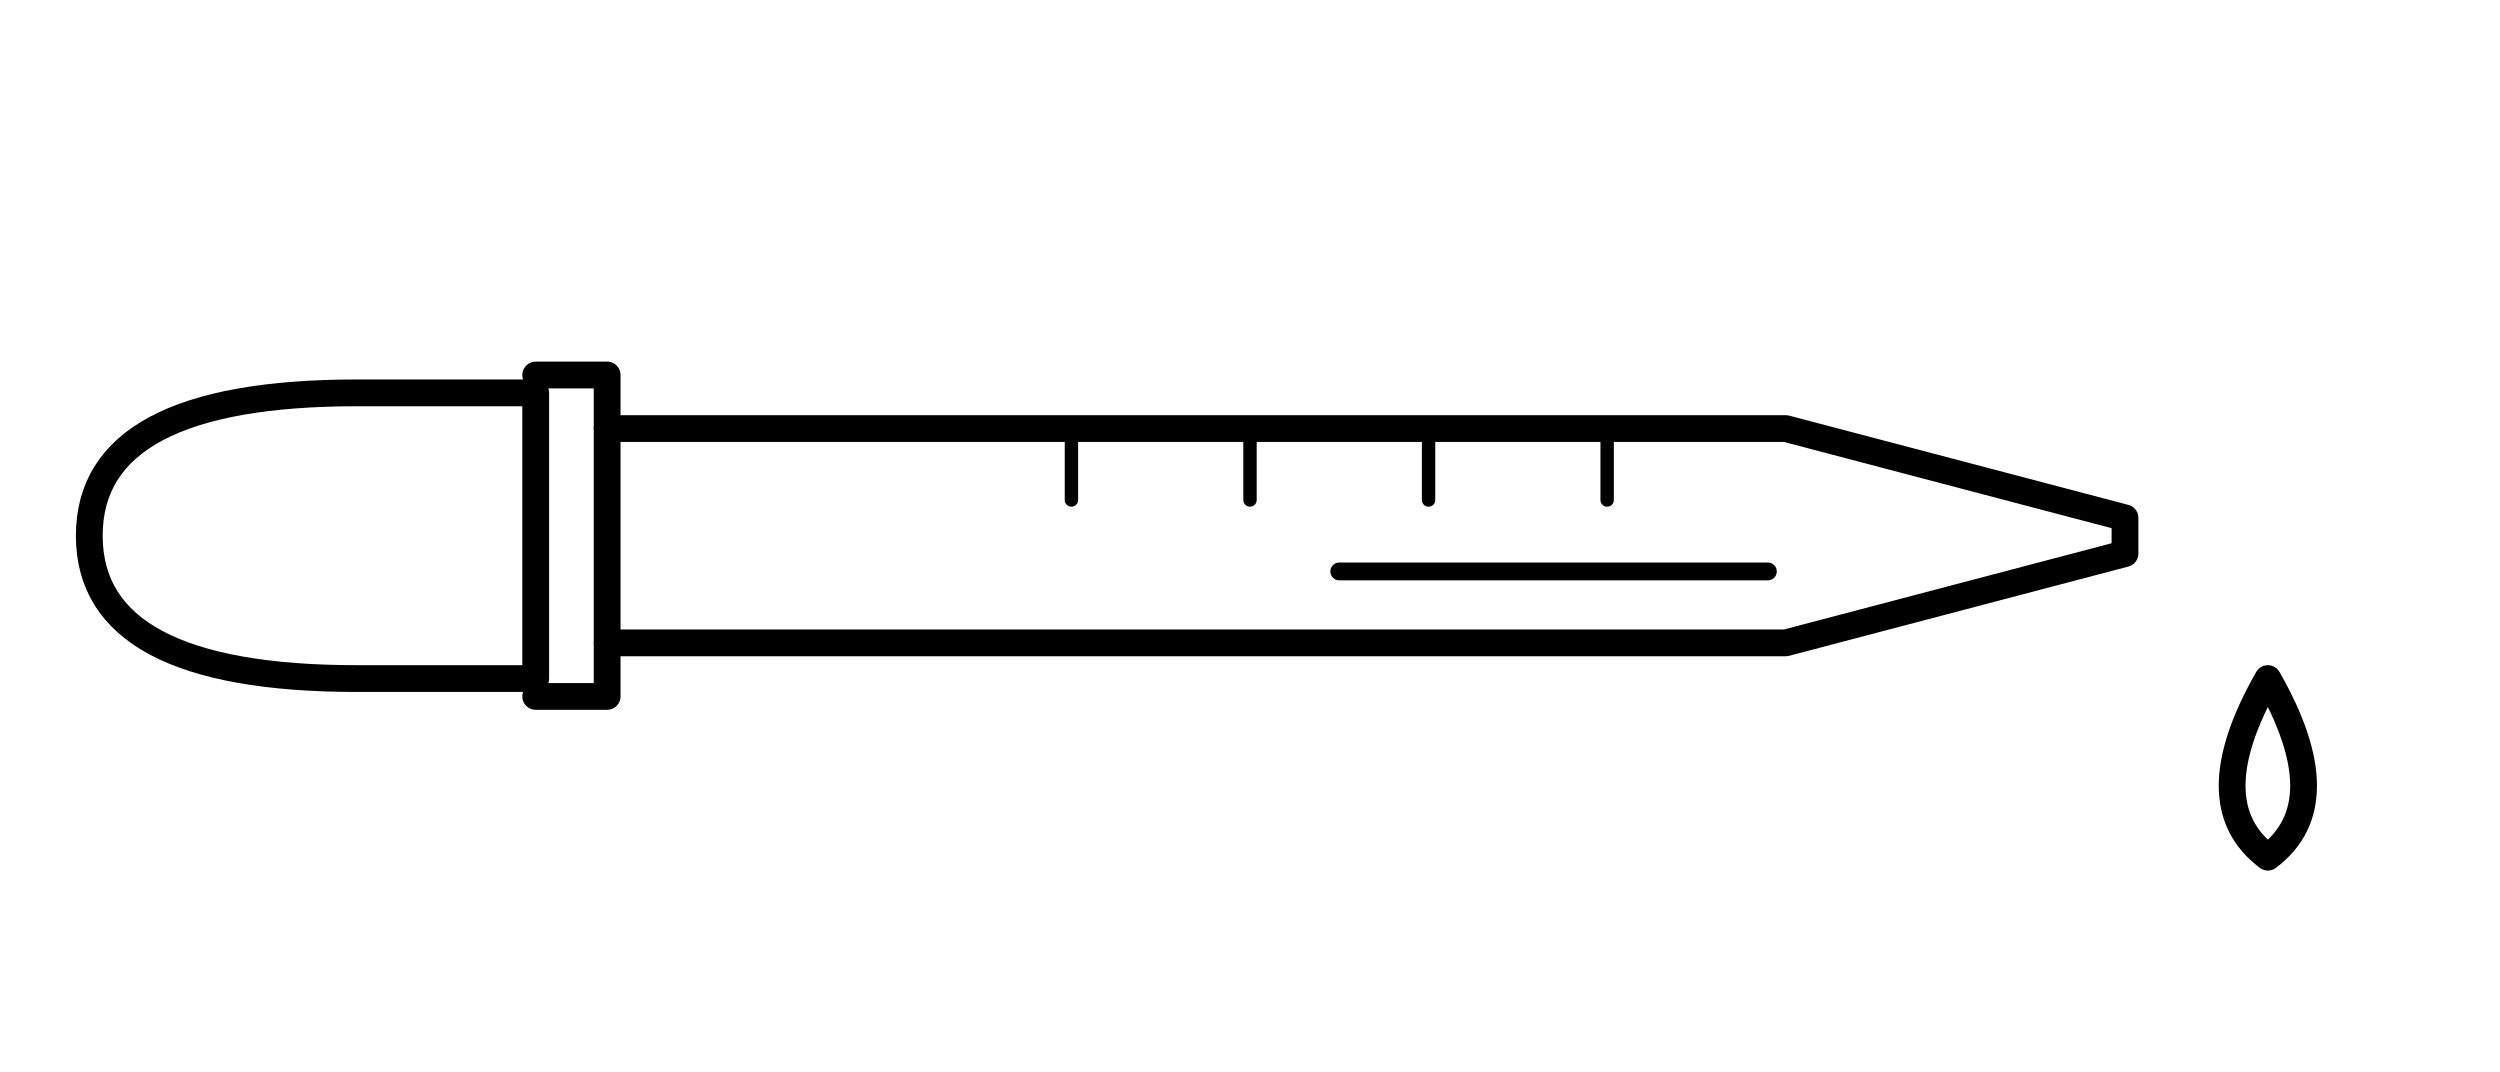
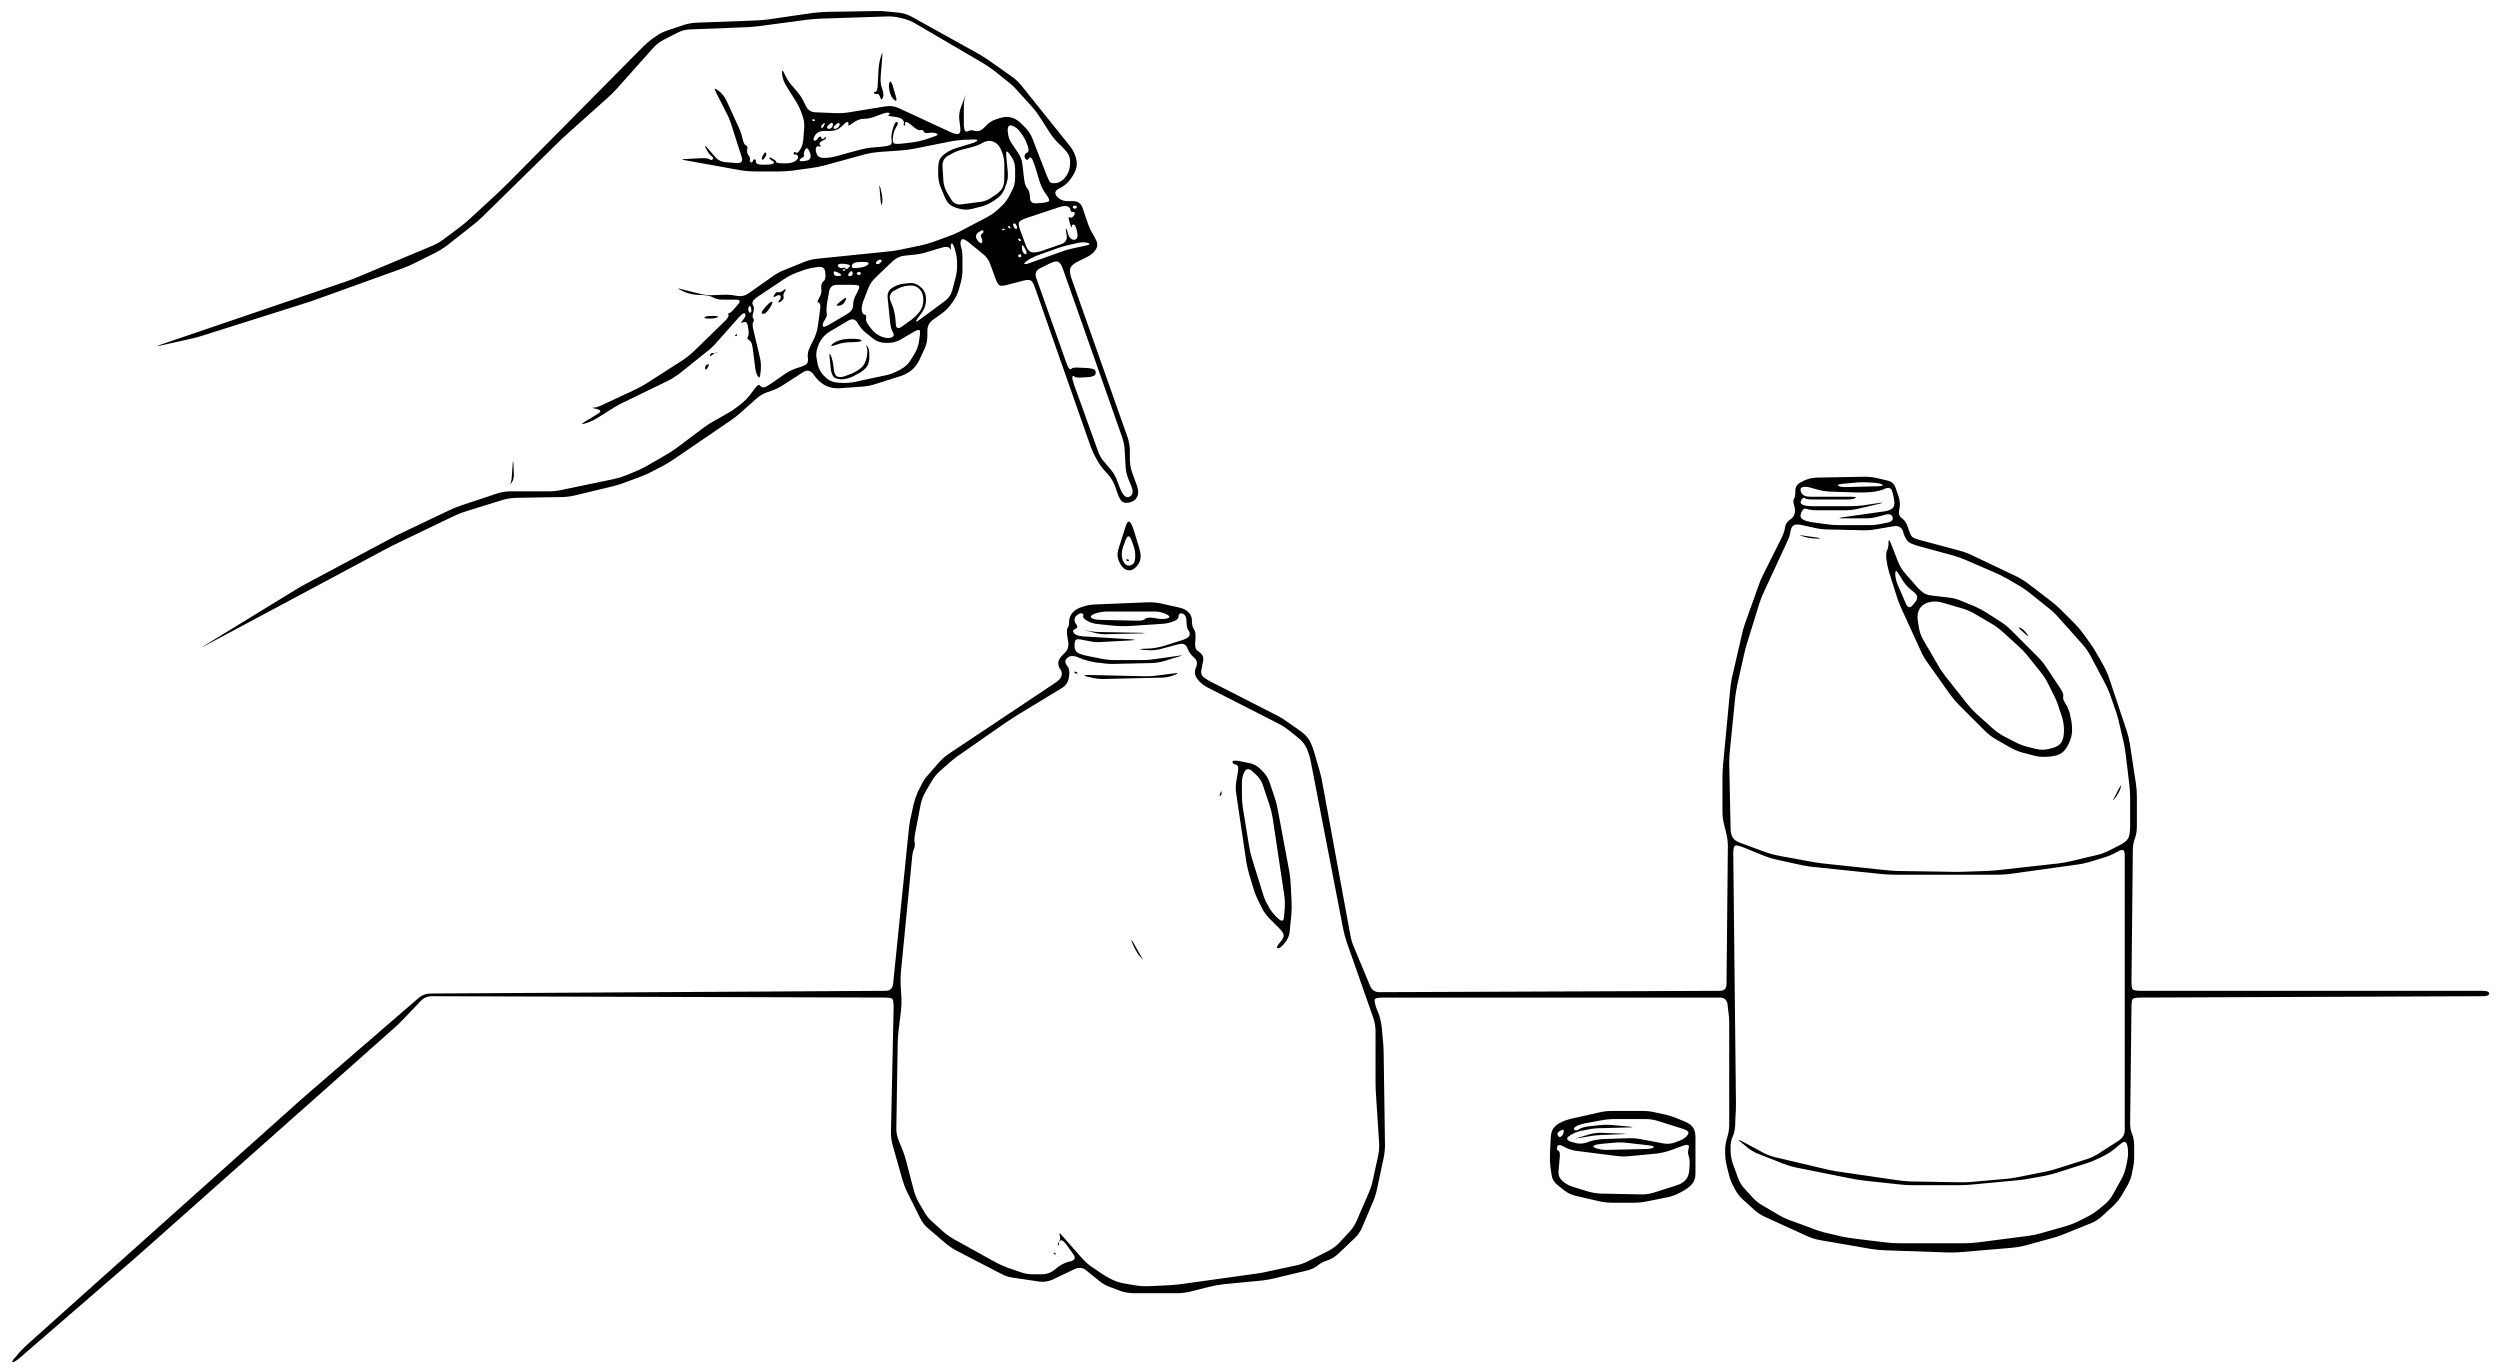
- <svg xmlns="http://www.w3.org/2000/svg" fill="none" stroke="currentColor" stroke-width="3" stroke-linecap="round" stroke-linejoin="round" viewBox="0 0 280 120">
-   <path d="M60 44 H40 Q10 44 10 60 Q10 76 40 76 H60 Z" />
-   <path d="M60 42 H68 V78 H60" />
-   <path d="M68 48 H200 L238 58 V62 L200 72 H68" />
-   <path d="M120 48 V56 M140 48 V56 M160 48 V56 M180 48 V56" stroke-width="1.5" />
-   <path d="M150 64 H198" stroke-width="2" />
-   <path d="M254 76 Q246 90 254 96 Q262 90 254 76 Z" />
+ <svg xmlns="http://www.w3.org/2000/svg" viewBox="0 0 926 508" stroke="currentColor" fill="none">
+   <path stroke="none" fill="currentColor" fill-rule="evenodd" d="M390.5 464Q390 464 390.5 464.5Q391 465 391 464.5Q391 464 390.5 464ZM588.6 420.2L584.9 421.3Q582.5 422 585 421.5L588 421Q590.5 420.5 593 420.4L601 420.1Q603.5 420 601 419.9L593.5 419.6Q591 419.5 588.6 420.2ZM575.5 417.8Q574.5 419 574.4 421.5L574.1 427.5Q574 430 574.3 432.5L574.7 435Q575 437.5 577 439L579.5 441Q581.5 442.5 583.9 443L592.6 445Q595 445.5 597.5 445.5L605 445.5Q607.5 445.5 610 445L617.5 443.5Q620 443 622.2 441.8L623.3 441.2Q625.5 440 626.8 438.5Q628 437 628 434.5L628 421.5Q628 419 627.2 417.8Q626.5 416.5 624.2 415.5L621.8 414.5Q619.5 413.5 617.1 412.9L613.4 412.1Q611 411.5 608.5 411.5L597 411.5Q594.5 411.5 592.1 412.1L581.9 414.4Q579.5 415 578 415.8Q576.5 416.5 575.5 417.8ZM618.4 426.2L623.6 424.3Q626 423.5 625.5 425.2Q625 427 625.5 428.2Q626 429.5 625.8 432L625.7 433.5Q625.5 436 624.2 437.2Q623 438.5 620.6 439.2L612.4 441.8Q610 442.5 607.5 442.4L593 442.1Q590.5 442 588.1 441.3L582.9 439.7Q580.5 439 578.8 437.5Q577 436 577.3 433.5L577.7 429Q578 426.5 577.2 426.2Q576.5 426 576.8 424.8Q577 423.5 579.2 424.7Q581.5 426 584 426.3L599 428.2Q601.5 428.5 604 428.2L613.5 427.3Q616 427 618.4 426.2ZM591.8 425.5Q590 425 590.2 424.5Q590.5 424 593 423.7L597.5 423.3Q600 423 602.5 423.3L610.5 424.2Q613 424.5 612.5 425Q612 425.5 609.5 425.6L596 425.9Q593.5 426 591.8 425.5ZM578 418.8Q579.5 418 579.2 419.2Q579 420.5 578.2 421Q577.5 421.5 577 420.5Q576.5 419.5 578 418.8ZM582.7 423.1L581.8 422.9Q579.5 422 581.2 420.8Q583 419.5 585.4 418.9L587.1 418.6Q589.5 418 592 417.9L603.5 417.6Q606 417.5 603.5 417.3L597 416.7Q594.5 416.5 592 416.8L588.5 417.2Q586 417.5 585 418.2Q584 419 583.2 418.5Q582.5 418 583.8 417.2Q585 416.5 587.5 416L593 415Q595.5 414.5 598 414.5L609.5 414.5Q612 414.5 614.4 415.3L623.6 418.2Q626 419 625.2 420.2Q624.5 421.5 622.2 422.5L620.8 423Q618.5 424 616 423.5L608 422Q605.5 421.5 603 421.6L594 421.9Q591.5 422 589.1 422.7L587.4 423.3Q585 424 582.7 423.1ZM422.7 354.3L419.8 349.2Q418.5 347 419.4 349.3Q420.5 352 422 354L422.5 354.5Q424 356.5 422.7 354.3ZM452.5 293.5Q452.5 292.5 452 293.8Q451.5 295 452 294.8Q452.5 294.5 452.5 293.5ZM785.5 291.8Q786 290 784.8 292.2L783.2 295.3Q782 297.5 783.5 295.5Q785 293.5 785.5 291.8ZM462.5 282.6L459 281.9Q456.5 281.5 456.5 282.2Q456.5 283 457.8 283.2Q459 283.5 458.5 286L458 289Q457.5 291.5 457.9 294L461.6 319Q462 321.5 462.7 323.9L464.3 329.1Q465 331.5 466.1 333.7L467.4 336.3Q468.5 338.5 470.3 340.3L473.7 343.7Q475.5 345.5 475.5 346.5Q475.5 347.5 474 349.2Q472.5 351 473.2 351.2Q474 351.5 475.6 349.6Q477.5 347.5 477.7 345L478.3 339Q478.5 336.5 478.4 334L478.1 328Q478 325.5 477.6 323L473.4 300.5Q473 298 472.2 295.6L470.3 289.9Q469.5 287.5 467.7 285.7L466.8 284.8Q465 283 462.5 282.6ZM461 285.8Q462 284 463.9 285.7L465.1 286.8Q467 288.5 467.8 290.9L470.2 298.1Q471 300.5 471.4 303L475.6 331Q476 333.5 475.9 336L475.6 339.5Q475.5 342 473.6 340.4Q471.5 338.5 470.2 336.4L469.8 335.6Q468.5 333.5 467.8 331.1L463.7 317.9Q463 315.5 462.6 313L460.4 299.5Q460 297 460 294.5L460 290Q460 287.5 461 285.8ZM434.8 250.1Q437.5 249 435 249.4L429.5 250.1Q427 250.5 424.5 250.5L403 250Q400.5 250 402.9 250.7L403.6 250.8Q406 251.5 408.5 251.5L430 251Q432.5 251 434.8 250.1ZM398.8 249Q398 248.5 398 249Q398 249.5 398.8 249.5Q399.5 249.5 398.8 249ZM402.5 233.5Q400.5 233 402.9 233.7L405.1 234.3Q407.5 235 410 234.9L423 234.6Q425.5 234.5 423 234.4L407 234.1Q404.5 234 402.5 233.5ZM748.2 232.5Q747 232 748.9 233.7L750.1 234.8Q752 236.5 750.8 234.8Q749.5 233 748.2 232.5ZM417.8 207.2Q417 207 417.2 207.5Q417.5 208 418 207.8Q418.5 207.5 417.8 207.2ZM703.1 208.2L700.4 201.3Q699.5 199 699.5 201Q699.5 203 699 203.8Q698.5 204.5 698.7 207Q699 209.5 699.7 211.9L702.3 220.1Q703 222.5 704 224.8L711.5 241.2Q712.5 243.5 714 245.5L722.5 257.5Q724 259.5 725.8 261.3L735.2 270.7Q737 272.5 739.2 273.8L744.3 276.7Q746.5 278 748.9 278.7L753.1 279.8Q755.5 280.5 758 280.3L759.5 280.2Q762 280 763.5 279Q765 278 766.1 275.8Q767.5 273 767.5 270.5Q767.5 267.5 766.8 265.1L766.7 264.4Q766 262 765 260.5Q764 259 764.2 258Q764.5 257 763.1 254.9L757.9 247.1Q756.5 245 754.7 243.2L744.8 233.3Q743 231.5 740.9 230.2L735.6 226.8Q733.5 225.5 731.2 224.5L726.3 222.5Q724 221.5 721.5 221.3L716.5 220.7Q714 220.5 712.8 219.8Q711.5 219 709.8 217.1L705.7 212.4Q704 210.5 703.1 208.2ZM711.2 225.2Q712.5 223.5 714.8 223Q717 222.5 719.4 223.2L726.6 225.3Q729 226 731.2 227.2L737.3 230.8Q739.5 232 741.4 233.7L747.6 239.3Q749.5 241 751.1 243L755.9 249Q757.5 251 758.6 253.2L760.9 257.8Q762 260 762.7 262.4L763.8 265.6Q764.5 268 764.5 270.5Q764.5 273.5 763.5 275Q762.5 276.5 760.1 277.1L758.9 277.4Q756.5 278 754.1 277.4L750.9 276.6Q748.5 276 746.3 274.8L742.2 272.7Q740 271.5 738.1 269.8L732.4 264.7Q730.5 263 728.9 261L720.6 250.5Q719 248.5 717.8 246.3L712.2 236.7Q711 234.5 710.7 232L710.3 229.5Q710 227 711.2 225.2ZM702 212.5Q702 210.5 703.3 212.6L704.7 214.9Q706 217 708 218.6L709 219.4Q711 221 709.4 223L708.6 224Q707 226 706 223.7L703 216.8Q702 214.5 702 212.5ZM673 199.1L668 198.4Q665.5 198 667.9 198.7Q670.5 199.5 673 199.5Q675.5 199.5 673 199.1ZM418.2 193.2Q417.5 193 416.8 195.4L414.2 203.6Q413.5 206 414.6 208.2Q416 211 417.8 211.2Q419.5 211.5 421 209.8Q422.5 208 422.5 206.2Q422.5 204.5 421.7 202.1L419.8 195.9Q419 193.5 418.2 193.2ZM416.5 201.2L417 199.8Q418 197.5 419 199.8L419.5 201.2Q420.5 203.5 420.5 205.8Q420.5 208 419.8 208.8Q419 209.5 418 209.5Q417 209.5 416.2 208.2Q415.5 207 415.5 205.2Q415.5 203.5 416.5 201.2ZM922 368Q922 367 919.5 367L793 367Q790.5 367 790 366.5Q789.5 366 789.5 363.5L790 315Q790 312.5 790.8 310.5Q791.5 308.5 791.5 306L791.5 295Q791.5 292.5 791.1 290L788.9 275.5Q788.5 273 787.7 270.6L781.3 251.4Q780.5 249 779.3 246.8L776.7 242.2Q775.5 240 774 238L771.5 234.5Q770 232.5 768.2 230.7L763.3 225.8Q761.5 224 759.5 222.5L751 216Q749 214.5 746.7 213.4L730.3 205.6Q728 204.5 725.6 203.9L711.4 200.1Q709 199.5 708.2 198.8Q707.5 198 706.8 195.6Q706 193 704.5 192Q703 191 703.5 188.8Q704 186.5 703.3 184.1L702.2 180.9Q701.5 178.5 699.1 178L694.9 177Q692.5 176.5 690 176.6L673 176.9Q670.5 177 668.2 178L667.3 178.5Q665 179.5 665 181.8Q665 184 664.5 184.8Q664 185.5 664.5 187Q665 188.5 664.8 190Q664.5 191.5 663 192.5Q661.5 193.5 661.2 195.2Q661 197 659.9 199.2L653.1 212.8Q652 215 651.2 217.4L646.3 231.1Q645.5 233.5 645 235.9L641.5 251.1Q641 253.5 640.8 256L638.2 283.5Q638 286 638 288.5L638 300.5Q638 303 638.6 305.4L639.4 308.6Q640 311 640 313.5L639.5 364.5Q639.5 367 637 367L511 367.5Q508.5 367.5 507.5 365.2L501.5 350.8Q500.5 348.5 500.1 346L489.9 290.5Q489.5 288 488.8 285.6L486.7 278.4Q486 276 485 274.2Q484 272.5 482 271L477 267.5Q475 266 472.8 264.9L448.7 252.6Q446.5 251.5 445.5 250.5Q444.5 249.5 445.2 247.1L445.3 246.4Q446 244 445.5 243Q445 242 443.8 241.2Q442.5 240.5 442.7 238L442.8 236.5Q443 234 442.2 233Q441.5 232 441.5 230Q441.5 228 440.2 226.8Q439 225.5 436.6 225L429.9 223.5Q427.5 223 425 223.1L405.5 223.9Q403 224 400.8 224.8Q398.5 225.5 397.2 227Q396 228.5 396 230.2Q396 232 395.5 232.5Q395 233 395.3 235.5L395.7 238Q396 240.5 394.1 242.1Q392 244 392 245.5Q392 247 392.8 248Q393.5 249 393.2 250.2Q393 251.5 390.9 252.9L351.6 279.1Q349.5 280.5 347.8 282.4L343.7 287.1Q342 289 341 291.3L340 293.2Q339 295.5 338.4 297.9L337.6 301.6Q337 304 336.7 306.5L330.8 364.5Q330.5 367 328 367L159.5 368Q157 368 155.1 369.6L115.4 403.9Q113.5 405.5 111.6 407.2L10.9 497.3Q9 499 7.3 500.8L5.7 502.7Q4 504.5 4.8 504.5Q5.5 504.5 7.4 502.9L47.6 468.1Q49.5 466.5 51.4 464.8L146.1 380.7Q148 379 149.7 377.2L155.8 370.8Q157.5 369 160 369L327.5 369.5Q330 369.5 330.5 370Q331 370.5 331 373L330 419.5Q330 422 330.7 424.4L334.3 437.1Q335 439.5 336.1 441.7L340.9 451.3Q342 453.5 343.9 455.1L350.1 460.4Q352 462 354.2 463.2L370.8 471.8Q373 473 375.5 473.3L385 474.7Q387.5 475 389.8 474L398.2 470Q400.5 469 402.4 470.6L407.1 474.4Q409 476 411.4 476.8L415.1 478.2Q417.5 479 420 479L436 479Q438.5 479 440.9 478.4L448.1 476.6Q450.5 476 453 475.7L467.5 474.3Q470 474 472.4 473.4L484.1 470.6Q486.5 470 488 468.8Q489.5 467.5 491.8 466.8Q494 466 495.8 464.3L501.7 458.7Q503.5 457 504.5 454.7L508.5 445.3Q509.5 443 510 440.6L512.5 428.9Q513 426.5 513 424L512.5 390Q512.5 387.5 512.2 385L511.8 380.5Q511.5 378 510.7 375.6L509.8 373.4Q509 371 509.2 370.2Q509.5 369.5 512 369.5L637 369.5Q639.5 369.5 639.9 372L640.1 374Q640.5 376.5 640.5 379L640.5 416.5Q640.5 419 639.8 421.2Q639 423.5 639 426L639 427Q639 429.5 639.6 431.9L640.4 435.1Q641 437.5 642.2 439.7L642.8 440.8Q644 443 645.9 444.6L650.1 448.4Q652 450 654.3 451L669.7 458Q672 459 674.5 459.4L693 462.6Q695.5 463 698 463.1L721 463.9Q723.5 464 726 463.8L745 462.2Q747.5 462 749.9 461.4L760.1 458.6Q762.5 458 764.8 457L774.7 453Q777 452 778.8 450.3L782.7 446.7Q784.5 445 785.8 442.9L787.7 439.6Q789 437.5 789.6 435.1L789.9 433.4Q790.5 431 790.5 428.5L790.5 424.5Q790.5 422 789.8 420.2Q789 418.5 789 416L789.5 373Q789.5 370.5 790 370Q790.5 369.5 793 369.5L919.5 369Q922 369 922 368ZM643 409L642 316Q642 313.5 642.8 313.2Q643.5 313 645.8 313.9L653.7 317.1Q656 318 658.4 318.5L667.6 320.5Q670 321 672.5 321.2L697.5 323.8Q700 324 702.5 324L739.5 324Q742 324 744.5 323.7L769 320.3Q771.5 320 773.9 319.3L779.1 317.7Q781.5 317 783.7 315.8L784.8 315.2Q787 314 787 316.5L787 418.5Q787 421 784.9 422.4L777.6 427.1Q775.5 428.5 773.1 429.3L762.4 432.7Q760 433.5 757.5 434L747.5 436Q745 436.5 742.5 436.7L730 437.8Q727.5 438 725 437.9L707.5 437.6Q705 437.5 702.5 437.1L680.5 433.9Q678 433.5 675.6 432.9L657.4 428.6Q655 428 652.8 426.8L645.2 422.7Q643 421.5 644.9 423.1L647.1 424.9Q649 426.5 651.3 427.4L660.7 431.1Q663 432 665.5 432.5L685.5 436.5Q688 437 690.5 437.3L703.5 438.7Q706 439 708.5 439L725 439Q727.5 439 730 438.8L747 437.2Q749.5 437 752 436.5L757.5 435.5Q760 435 762.4 434.2L773.1 430.8Q775.5 430 777.7 428.9L779.3 428.1Q781.5 427 783.4 425.4L785.6 423.6Q787.5 422 788 424.5Q788.5 427 788 429.5L787.5 432Q787 434.5 785.8 436.7L782.7 442.3Q781.5 444.5 779.6 446.1L777.4 447.9Q775.5 449.5 773.3 450.6L769.7 452.4Q767.5 453.5 765.1 454.2L755.9 456.8Q753.5 457.5 751 457.8L732.5 460.2Q730 460.5 727.5 460.5L703.5 460.5Q701 460.5 698.5 460.2L687 458.8Q684.5 458.5 682.1 458L677.9 457Q675.5 456.5 673.1 455.7L663.9 452.3Q661.5 451.5 659.3 450.3L653.2 446.7Q651 445.5 649.3 443.7L646.2 440.3Q644.5 438.5 643.7 436.1L641.8 430.9Q641 428.5 641 426L641 425Q641 422.5 641.8 421Q642.5 419.5 642.7 417L642.8 414Q643 411.5 643 409ZM399 227.8Q400 227 400.8 227.2Q401.5 227.5 401.2 228.2Q401 229 402.8 230Q404.5 231 407 231.2L413 231.8Q415.5 232 418 231.9L430 231.1Q432.5 231 434.5 230.2Q436.5 229.5 436.5 228.5Q436.5 227.5 437.2 227.2Q438 227 438.8 227.8Q439.5 228.5 439.5 230.5Q439.5 232.5 440.2 233.5Q441 234.5 440.5 235.5Q440 236.5 437.6 237.2L430.9 239.3Q428.5 240 426 240.2L423.5 240.3Q421 240.5 423.5 240.7L425 240.8Q427.5 241 429.9 240.4L436.6 238.6Q439 238 439.8 240Q440.5 242 442.2 243.5Q444 245 443 247.2Q442 249.5 443.5 251.5Q445 253.5 447.2 254.6L473.3 267.9Q475.5 269 477.5 270.6L481 273.4Q483 275 484 277.2Q485 279.5 485.5 282L497.5 344Q498 346.5 498.8 348.9L508.7 377.1Q509.5 379.5 509.5 382L509.5 401Q509.5 403.5 509.7 406L510.8 423Q511 425.5 510.5 427.9L508.5 437.1Q508 439.5 507 441.8L502.5 452.2Q501.5 454.5 499.8 456.3L496.2 460.2Q494.5 462 492.3 463.2L485.2 466.8Q483 468 480.6 468.6L469.9 470.9Q467.5 471.5 465 471.8L437 475.7Q434.5 476 432 476.1L425.5 476.4Q423 476.5 420.5 476.1L416.5 475.4Q414 475 411.8 473.9Q409 472.5 407 471L404 469Q402 467.5 400.4 465.6L393.6 457.9Q392 456 392.5 457.5Q393 459 392.2 460Q391.5 461 392 461.2Q392.5 461.5 392.2 460.8Q392 460 392.8 459.5Q393.5 459 395 461L397.5 464.5Q399 466.5 396.6 467.2L395.9 467.3Q393.5 468 391.5 469.6L390.5 470.4Q388.5 472 386 472L382.5 472Q380 472 377.7 471.1L372.8 469.4Q370.5 468.5 368.3 467.3L353.7 459.2Q351.5 458 349.6 456.4L345.4 452.6Q343.5 451 342.3 448.8L340.2 445.2Q339 443 338.4 440.6L335.6 429.9Q335 427.5 334 425.2L333 422.8Q332 420.5 332 418L332.5 387Q332.5 384.5 332.8 382L333.7 374.5Q334 372 333.9 369.5L333.6 365Q333.5 362.5 333.7 360L337.8 318Q338 315.5 338.5 314.5Q339 313.5 338.8 312.2Q338.5 311 339 308.5L341 298Q341.5 295.5 342.8 293.3L345.2 289.2Q346.5 287 348.4 285.4L352.1 282.1Q354 280.5 356.1 279.1L372.9 267.4Q375 266 377.1 264.7L393.4 254.8Q395.5 253.5 395.9 251Q396.5 248 395.2 246.5Q394 245 395.2 243.8Q396.5 242.5 398.9 243.3L401.1 244.2Q403.5 245 406 245.4L408 245.6Q410.5 246 413 245.9L426.5 245.6Q429 245.5 431.4 244.8L436.6 243.2Q439 242.5 436.5 242.9L428 244.1Q425.5 244.5 423 244.5L413 244.5Q410.5 244.5 408 244L403 243Q400.5 242.5 399.2 241.8Q398 241 398 239.2Q398 237.5 398.5 237Q399 236.5 401.4 237.1L403.1 237.4Q405.5 238 408 237.8L419 237.2Q421.5 237 419 236.8L401 235.7Q398.5 235.5 397.8 234.5Q397 233.5 398.2 233Q399.5 232.5 398.8 231.5Q398 230.5 398 229.5Q398 228.5 399 227.8ZM404.2 228.8Q403.5 228 405.8 227.2Q408 226.5 410.5 226.5L427.5 226.5Q430 226.5 432 227.5Q434 228.5 432.5 229Q431 229.5 428.5 229.1L427.5 228.9Q425 228.5 424.2 229.2Q423.5 230 421 229.9L407.5 229.6Q405 229.5 404.2 228.8ZM663.2 196.8Q663.5 195 664.5 194.5Q665.5 194 667.9 194.6L671.6 195.4Q674 196 676.5 196.1L689.5 196.4Q692 196.5 694.5 196.1L701.5 194.9Q704 194.5 704.9 196.8L705.1 197.7Q706 200 707 200.8Q708 201.5 710.4 202.2L723.6 205.8Q726 206.5 728.3 207.5L738.7 212Q741 213 743.2 214.2L746.8 216.3Q749 217.5 751 219L758.5 225Q760.5 226.5 762.2 228.4L771.3 238.6Q773 240.5 774.2 242.7L779.3 252.3Q780.5 254.5 781.4 256.8L783.1 261.7Q784 264 784.6 266.4L786.4 274.1Q787 276.5 787.3 279L788.7 290.5Q789 293 789 295.5L789 306Q789 308.5 788.5 310Q788 311.5 785.8 312.7L781.7 314.8Q779.5 316 777.1 316.6L767.4 318.9Q765 319.5 762.5 319.8L741 322.2Q738.5 322.5 736 322.6L727 322.9Q724.5 323 722 322.9L702.5 322.6Q700 322.5 697.5 322.2L675 319.8Q672.5 319.5 670 319L659 317Q656.5 316.5 654.1 315.7L644.9 312.3Q642.5 311.5 641.8 310.2Q641 309 641 306.5L640.5 282.5Q640.5 280 640.8 277.5L642.7 258.5Q643 256 643.5 253.6L646 242.4Q646.5 240 647.3 237.6L651.7 223.4Q652.5 221 653.6 218.7L661.9 200.8Q663 198.5 663.2 196.8ZM667.2 182.5Q666.5 181 667.5 180.5Q668.5 180 670.9 180.7L673.1 181.3Q675.5 182 678 182.1L687.5 182.4Q690 182.5 692.5 182.3L693.5 182.2Q696 182 698.2 181Q700.5 180 701 182.4L701.5 184.6Q702 187 701.2 188Q700.5 189 698 189.4L682.5 191.6Q680 192 682.5 192L691 192Q693.5 192 695.9 191.3L698.1 190.7Q700.5 190 701 191.5Q701.5 193 699.1 193.6L697.4 193.9Q695 194.5 692.5 194.5L681 194.5Q678.5 194.5 676 194.1L671 193.4Q668.5 193 667.5 192.2Q666.5 191.5 667.2 189.8Q668 188 669.2 188.5Q670.5 189 673 189L683.5 189Q686 189 688.4 188.4L696.1 186.6Q698.5 186 696 186.3L690 187.2Q687.5 187.5 685 187.5L671.5 187.5Q669 187.5 667.8 187Q666.5 186.5 667.2 185.2Q668 184 668.5 184.5Q669 185 671.5 185L684 185Q686.5 185 687.2 184.5Q688 184 685.5 184L670.5 184Q668 184 667.2 182.5ZM681 180Q680 179.5 682.5 179.2L687 178.8Q689.5 178.5 692 178.7L694 178.8Q696.5 179 697.2 179.5Q698 180 695.5 180.1L684.5 180.4Q682 180.5 681 180ZM190.3 175L190.2 172Q190 169.5 189.9 172L189.6 176Q189.5 178.5 189 179.2Q188.5 180 189.5 178.8Q190.5 177.5 190.3 175ZM262.2 136Q263 134.5 262 135Q261 135.5 261.2 136.5Q261.5 137.5 262.2 136ZM264.2 131.2Q266 130 265.5 130.5Q265 131 264.2 130.8Q263.5 130.5 263 131.5Q262.5 132.5 264.2 131.2ZM322 132.5L322 131.5Q322 129 321.2 128.2Q320.5 127.5 321 128.5Q321.5 129.5 321.1 132Q320.5 135 319 136.2Q317.5 137.5 315.2 138.5L313.8 139Q311.5 140 310.2 139.5Q309 139 308.8 136.5Q308.5 133.5 307.8 131.8Q307 130 307.3 132.5L307.7 136.5Q308 139 309 139.8Q310 140.5 311.8 140.5Q313.5 140.5 315.8 139.5L316.7 139Q319 138 320.5 136.5Q322 135 322 132.5ZM308 127.8Q307.5 128.5 309.5 127.8Q311.5 127 314 126.8L317 126.7Q319.5 126.5 319 126Q318.5 125.5 316 125.5L315 125.5Q312.5 125.5 310.5 126.2Q308.5 127 308 127.8ZM273 124Q273 123.5 272.5 124Q272 124.5 272.5 124.5Q273 124.5 273 124ZM265.8 117.5Q266.5 117 264 117Q261.5 117 261 117.5Q260.5 118 262.8 118Q265 118 265.8 117.5ZM284.9 114.4Q286.5 112 286 111.8Q285.5 111.5 283.8 113.4L283.2 114.1Q281.5 116 282.5 116.2Q283.5 116.5 284.9 114.4ZM313.2 111.2Q314 109.5 312 111.1L311 111.9Q309 113.5 310.8 113.2Q312.5 113 313.2 111.2ZM290.8 107.8Q291.5 106.5 290.2 107.5Q289 108.5 288.2 108.2Q287.5 108 286.8 109.2Q286 110.5 287.2 109.8Q288.5 109 289 109.5Q289.5 110 288.8 111Q288 112 288.5 112Q289 112 289.8 111.2Q290.5 110.5 290.2 109.8Q290 109 290.8 107.8ZM326.3 70.6L326.2 69.9Q325.5 67.5 325.8 70L326.2 74.5Q326.5 77 326.8 75Q327 73 326.3 70.6ZM283.8 56.8Q283.5 56 282.8 57.2Q282 58.5 282.2 59Q282.5 59.5 283.2 58.5Q284 57.5 283.8 56.8ZM331.8 35.6L330.7 31.9Q330 29.5 329.5 30.5Q329 31.5 329.5 33.8Q330 36 331.2 37Q332.5 38 331.8 35.6ZM326.2 28.5L326.8 21Q327 18.5 326.3 20.9Q325.5 23.5 325.4 26L325.1 31.5Q325 34 324.2 34Q323.5 34 323.8 34.5Q324 35 324.8 34.8Q325.5 34.5 326 36Q326.5 37.5 327 36.2Q327.5 35 326.8 33Q326 31 326.2 28.5ZM398.2 57.5Q397.5 55.5 395.9 53.6L378.1 31.4Q376.5 29.5 374.4 28.1L365.6 21.9Q363.5 20.5 361.3 19.3L337.7 6.2Q335.5 5 333 4.7L329 4.3Q326.5 4 324 4.1L306 4.4Q303.5 4.5 301 4.8L284.5 7.2Q282 7.5 279.5 7.6L258 8.4Q255.5 8.5 253.1 9.3L247.4 11.2Q245 12 243 13.4L242 14.1Q240 15.5 238.2 17.3L188.3 67.7Q186.5 69.5 184.7 71.2L174.3 80.8Q172.5 82.5 170.5 84L164.5 88.5Q162.5 90 160.2 91L132.8 102.5Q130.5 103.5 128.1 104.3L59.4 127.7Q57 128.5 59.4 128L70.6 125.5Q73 125 75.4 124.2L114.6 111.8Q117 111 119.4 110.1L149.1 99.4Q151.5 98.5 153.7 97.4L161.3 93.6Q163.5 92.5 165.5 91L175 83.5Q177 82 178.8 80.2L206.2 53.3Q208 51.5 209.9 49.8L225.1 36.2Q227 34.5 228.7 32.6L241.8 17.9Q243.5 16 245.7 14.8L250.8 12.2Q253 11 255.5 10.9L276 10.1Q278.5 10 281 9.7L299 7.3Q301.5 7 304 6.9L328.5 6.1Q331 6 333.4 6.6L334.6 6.9Q337 7.5 339.2 8.8L363.8 23.2Q366 24.5 368 26L373 30Q375 31.5 376.7 33.4L382.3 39.6Q384 41.5 385.3 43.6L388.7 48.9Q390 51 391.8 52.8L393.7 54.7Q395.5 56.5 396 57.8Q396.5 59 396.3 61.5Q396 64 394.5 65.8Q393 67.5 391.2 67.8Q389.5 68 389 67.5Q388.5 67 387.6 64.7L382.4 51.3Q381.5 49 379.7 47.2L378.3 45.8Q376.5 44 374.5 43.5Q372.5 43 370.1 43.8L368.9 44.2Q366.5 45 364.9 46.9Q363 49 361.2 48.5Q359.5 48 358.8 48.5Q358 49 357.5 48.5Q357 48 357 45.5L357 40Q357 37.5 357.5 35.8Q358 34 357.2 36.4L355.8 40.1Q355 42.5 355.4 45L355.6 46.5Q356 49 355.2 49.5Q354.5 50 352.2 49L332.8 40Q330.5 39 328 39.4L314.5 41.6Q312 42 309.5 41.9L302 41.6Q299.5 41.5 298.5 39.2L298 38.3Q297 36 295.4 34.1L293.1 31.4Q291.5 29.5 290.5 27.2Q289.5 25 289.7 27.5Q290 30 291.4 32.1L294.1 36.4Q295.5 38.5 296.5 40.8L297 42.2Q298 44.5 297.9 47L297.6 51Q297.5 53.5 296.5 55.2Q295.5 57 294.8 56.5Q294 56 294 56.8Q294 57.5 294.5 57.2Q295 57 295.5 57.8Q296 58.5 294.8 59.5Q293.5 60.5 291 60.5L290 60.5Q287.5 60.5 287.5 60Q287.5 59.5 286.2 58.8Q285 58 285 58.5Q285 59 286 59.5Q287 60 286.5 60.5Q286 61 283.5 61L282.5 61Q280 61 280 60Q280 59 279.5 59Q279 59 278.8 59.8Q278.5 60.5 278 60Q277.5 59.5 277.8 59Q278 58.5 277.2 57.5Q276.5 56.5 276.8 55.2Q277 54 276.2 53.8Q275.5 53.5 275 51.2Q274.5 49 273.4 46.7L269.1 37.3Q268 35 266 33.5Q264 32 265.2 34.2L268.8 41.3Q270 43.5 270.8 45.9L274.7 58.1Q275.5 60.5 273 60.4L269 60.1Q266.5 60 264.9 58.1L262.1 54.9Q260.5 53 261.5 55Q262.5 57 263.5 57.8Q264.5 58.5 264 59Q263.5 59.5 262.8 59Q262 58.5 259.5 58.6L254 58.9Q251.5 59 254 59.4L274.5 63.1Q277 63.5 279.5 63.5L288.5 63.5Q291 63.5 293.5 63.2L300 62.3Q302.5 62 304.9 61.4L320.6 57.1Q323 56.5 325.5 56.3L334 55.7Q336.5 55.5 339 55L351.5 52.5Q354 52 356.5 51.8L359.5 51.7Q362 51.5 362 52Q362 52.5 359.6 53.2L354.4 54.8Q352 55.5 350.2 56.8Q348.5 58 348 59.2Q347.5 60.5 347.5 63L347.5 64.5Q347.5 67 348.4 69.3L349.6 72.2Q350.5 74.5 351.5 75.5Q352.5 76.5 354.9 77.2Q357.5 78 359.9 77.4L363.1 76.6Q365.5 76 367.6 74.7L368.9 73.8Q371 72.5 372 70.2L372.5 68.8Q373.5 66.5 373.3 64L372.7 57.5Q372.5 55 373.9 57L374.6 58Q376 60 376 62.5L376 66Q376 68.5 374.8 70.7L373.7 72.8Q372.5 75 370.6 76.7L369.4 77.8Q367.5 79.5 365.3 80.6L355.2 85.9Q353 87 350.6 87.8L345.4 89.7Q343 90.5 340.6 91L333.4 92.5Q331 93 328.5 93.2L303 95.8Q300.5 96 298.2 96.9L290.3 100.1Q288 101 286 102.5L277.5 108.5Q275.5 110 273 109.6Q270 109 267.5 109.2L264.5 109.3Q262 109.5 259.6 108.9L252.4 107.1Q250 106.5 252.3 107.5L253.2 108Q255.5 109 258 109.2L260.5 109.3Q263 109.5 264.2 110.2Q265.5 111 268 111L272.5 111Q275 111 273.3 112.8L271.7 114.7Q270 116.5 269.5 116Q269 115.5 269.5 116Q270 116.5 269.8 117.2Q269.5 118 267.7 119.7L256.8 130.3Q255 132 252.9 133.4L240.1 141.6Q238 143 235.7 144.1L223.3 149.9Q221 151 219.8 151Q218.5 151 221 151.5Q223.5 152 221.4 153.3L216.6 156.2Q214.5 157.5 216.9 156.8Q219.5 156 221.6 154.6L225.9 151.9Q228 150.5 230.2 149.4L247.3 141.1Q249.5 140 251.5 138.5L261.5 130.5Q263.5 129 265.2 127.1L273.8 117.4Q275.5 115.5 276 116.2Q276.5 117 275.2 118.5Q274 120 275 119.5Q276 119 276.5 119.5Q277 120 277.2 122Q277.5 124 277 124.8Q276.5 125.5 277.5 126Q278.5 126.5 278.8 129L279.7 136Q280 138.5 280.8 139.5Q281.5 140.5 281.7 138L281.8 137Q282 134.5 281.4 132.1L279.1 122.4Q278.5 120 279 119.2Q279.5 118.5 279 118Q278.5 117.5 279 115.8Q279.5 114 279 113.2Q278.5 112.5 278.8 111.8Q279 111 281.1 109.6L290.4 103.4Q292.5 102 294.8 101.1L296.7 100.4Q299 99.5 301.5 99.1L303 98.9Q305.5 98.5 305.7 101Q306 103.5 305 104.2Q304 105 304.2 106.8Q304.5 108.5 303.5 110.2Q302.5 112 303 112Q303.5 112 303.8 112.8Q304 113.5 303.6 116L302.9 121Q302.5 123.5 301.4 125.7L300.1 128.3Q299 130.5 299.2 132.2Q299.5 134 298.8 134.8Q298 135.5 295.6 136.2Q293 137 290.9 138.4L285.6 142.1Q283.5 143.5 282.8 143.5Q282 143.5 281.5 142.8Q281 142 279.5 144L278 146Q276.5 148 274.5 149.6L273.5 150.4Q271.5 152 269.3 153.2L264.7 155.8Q262.5 157 260.5 158.5L250.5 166Q248.5 167.5 246.3 168.7L239.2 172.8Q237 174 234.7 174.9L231.8 176.1Q229.5 177 227.1 177.5L207.9 181.5Q205.5 182 203 182L189 182Q186.5 182 184.1 182.8L170.9 187.2Q168.5 188 166.2 189.1L148.8 197.4Q146.5 198.5 144.3 199.7L113.2 216.3Q111 217.5 108.9 218.8L75.6 239.2Q73.5 240.5 75.7 239.3L142.3 203.7Q144.5 202.5 146.8 201.4L168.2 191.1Q170.5 190 172.9 189.3L186.1 185.2Q188.5 184.5 191 184.4L208.5 184.1Q211 184 213.4 183.4L227.1 180.1Q229.5 179.5 231.8 178.6L237.7 176.4Q240 175.5 242.2 174.3L245.3 172.7Q247.5 171.5 249.6 170.1L270.4 155.9Q272.5 154.5 274.4 152.8L280.1 147.7Q282 146 284.4 145.2L285.6 144.8Q288 144 290.1 142.6L297.4 137.9Q299.5 136.5 301.1 138.4L302.4 140.1Q304 142 306.2 143Q308.5 144 311 143.8L319.5 143.2Q322 143 324.4 142.2L333.6 139.3Q336 138.5 337.8 137Q339.5 135.5 340.6 133.2L342.4 129.3Q343.5 127 343.5 124.5L343.5 122.5Q343.5 120 345.5 118.5L349 116Q351 114.5 352.4 112.5L353.1 111.5Q354.5 109.5 355.2 107.1L355.8 104.9Q356.5 102.5 356.5 100L356.5 95.5Q356.5 93 356 91.5Q355.5 90 356 89Q356.5 88 358.5 89.5L364 94Q366 95.5 366.8 97.9L368.7 103.1Q369.5 105.5 370.5 105.8Q371.5 106 373.9 105.3L378.1 104.2Q380.5 103.5 381.5 103.8Q382.5 104 383.3 106.4L403.7 164.6Q404.5 167 405.7 169.2L406.3 170.3Q407.5 172.5 409.2 174.4L410.3 175.6Q412 177.5 412.9 179.8L414.1 183.2Q415 185.5 416 186Q417 186.5 418.8 186Q420.5 185.5 421.2 184Q422 182.5 421.2 180.1L419.3 174.9Q418.5 172.5 418.5 170L418.5 167Q418.5 164.5 417.7 162.1L396.8 102.9Q396 100.5 396.5 99.2Q397 98 399.2 96.9L402.8 95.1Q405 94 406 92.2Q407 90.5 405.7 88.4L405.3 87.6Q404 85.5 403.1 83.2L400.9 76.8Q400 74.5 397.5 74.5L395.5 74.5Q393 74.5 391.5 72.8Q390 71 392.2 69.9Q395 68.5 396.4 66.5L397.1 65.5Q398.5 63.5 398.8 61.5Q399 59.5 398.2 57.5ZM302.9 135.1L302.6 133.4Q302 131 302.8 128.8Q303.5 126.5 304.8 125Q306 123.5 308.2 122.3L314.3 118.7Q316.5 117.5 317.7 119.7Q319 122 321 123.5L323.5 125.5Q325.5 127 328 127L329 127Q331.5 127 333.7 125.7L337.8 123.3Q340 122 340.5 122.2Q341 122.5 340.6 125L340.4 126.5Q340 129 338.7 131.1L337.3 133.4Q336 135.5 333.8 136.7L332.7 137.3Q330.5 138.5 328.1 139L316.4 141.5Q314 142 311.5 141.8L310 141.7Q307.5 141.5 305.7 139.7L305.3 139.3Q303.5 137.5 302.9 135.1ZM277.5 113.5Q278 113 278.2 114.2Q278.5 115.5 278 115.8Q277.5 116 277.2 115Q277 114 277.5 113.5ZM336.5 105.8Q339 105.5 340.5 107Q342 108.5 342 111Q342 113.5 340.8 115.2Q339.5 117 337.5 118.5L334 121Q332 122.5 331.8 120L331.7 118.5Q331.5 116 330.7 113.6L329.8 111.4Q329 109 331.1 107.7L331.9 107.3Q334 106 336.5 105.8ZM310 105.5L315.5 105.5Q318 105.5 318.2 106Q318.5 106.5 317.3 108.7Q316 111 316 113Q316 115 313.8 116.3L307.2 120.2Q305 121.5 304.8 120.8Q304.5 120 305.5 118.5Q306.5 117 306.2 115.8Q306 114.5 306.4 112L307.1 108Q307.5 105.5 310 105.5ZM317.8 101.8Q317 101.5 317.5 101Q318 100.5 318.5 100.8Q319 101 318.8 101.5Q318.5 102 317.8 101.8ZM314.8 100.8Q315.5 100 315.8 101Q316 102 315.2 102.2Q314.5 102.5 314.2 102Q314 101.5 314.8 100.8ZM312.8 100.2Q312 100.5 312.2 100Q312.5 99.5 313 99.8Q313.5 100 312.8 100.2ZM308.8 101.2Q308.5 100 310.5 101Q312.5 102 310.8 102.2Q309 102.5 308.8 101.2ZM310.8 99Q310 98.5 310.5 98Q311 97.5 313.2 97.8Q315.5 98 314.5 99Q313.5 100 313.2 99.5Q313 99 312.2 99.2Q311.5 99.5 310.8 99ZM385.2 99.4L388.8 97.6Q391 96.5 392 97Q393 97.5 393.8 99.9L415.7 162.1Q416.5 164.5 416.6 167L416.9 172.5Q417 175 417.9 177.3L419.1 180.2Q420 182.5 419 183.5Q418 184.5 417 184Q416 183.5 415 181.2L413.5 177.3Q412.5 175 410.8 173.2L409.2 171.3Q407.5 169.5 406.7 167.1L397.8 142.4Q397 140 397.2 139.5Q397.5 139 398 139.5Q398.5 140 401 139.8L403 139.7Q405.5 139.5 405.8 138.5Q406 137.5 405.5 137Q405 136.5 402.5 136.3L400 136.2Q397.5 136 397 136.5Q396.5 137 396 136.5Q395.5 136 394.7 133.6L383.8 102.9Q383 100.5 385.2 99.4ZM319.5 97Q322.5 97 321.5 98Q320.5 99 318 99.2Q315.5 99.5 315.5 98.8Q315.5 98 316.2 97.5Q317 97 319.5 97ZM324.8 97.8Q324 97.5 324.8 96.8Q325.5 96 326.2 96.2Q327 96.5 326.2 97.2Q325.5 98 324.8 97.8ZM377.2 95Q377 94.5 377.5 94.2Q378 94 378.2 94.5Q378.5 95 378 95.2Q377.5 95.5 377.2 95ZM378.5 91.5Q378.5 90 379.5 91.8Q380.5 93.5 380.2 94Q380 94.5 379.2 93.8Q378.5 93 378.5 91.5ZM352.5 90.2Q353 90 353.7 92.4Q354.5 95 354.5 97.5L354.5 98.5Q354.5 101 353.8 103.4L352.7 107.6Q352 110 350 111.5L340.5 118.5Q338.5 120 339.9 117.9L341.6 115.6Q343 113.5 343 111Q343 108 341.1 106.4Q339 104.5 336.5 104.9L334.5 105.1Q332 105.5 330.2 106.8Q328.5 108 328.8 110.5L329.7 119.5Q330 122 330.8 123.2Q331.5 124.5 330.2 125Q329 125.5 326.8 124.8Q324.5 124 322.9 122L322.1 121Q320.5 119 320.8 117.8Q321 116.5 320.2 116.5Q319.5 116.5 319.2 115Q319 113.5 319.9 111.2L321.6 106.8Q322.5 104.5 324.3 102.8L330.7 96.7Q332.5 95 335 94.7L339 94.3Q341.5 94 343.9 93.2L348.6 91.8Q351 91 351.8 92Q352.5 93 352.2 91.8Q352 90.5 352.5 90.2ZM403 90Q404.5 90.5 402.1 91L397.4 92Q395 92.5 392.7 93.4L382.3 97.1Q380 98 379.5 97.8Q379 97.5 381 96.2Q383 95 385.4 94.2L392.1 91.8Q394.5 91 396.9 90.5L399.1 90Q401.5 89.5 403 90ZM377.2 88.8Q377 88 377.8 88.5Q378.5 89 378 89.2Q377.5 89.5 377.2 88.8ZM362.8 85.8Q364 85 364.2 85.5Q364.5 86 363.8 86.5Q363 87 363.5 88Q364 89 363.8 89.8Q363.5 90.5 362.5 89.5Q361.5 88.5 361.5 87.5Q361.5 86.5 362.8 85.8ZM371.8 85.2Q371 85.5 371.2 85Q371.5 84.5 372 84.8Q372.5 85 371.8 85.2ZM373.8 84.5Q373 84 373.5 83.8Q374 83.5 374.2 84.2Q374.5 85 373.8 84.5ZM375.5 84Q375 83 375.5 82.8Q376 82.5 376.5 83.5Q377 84.5 376.5 84.8Q376 85 375.5 84ZM397.5 77Q397 76.5 397.8 76.2Q398.5 76 398.8 76.5Q399 77 398.5 77.2Q398 77.5 397.5 77ZM397.5 78.5Q398.5 78.5 397.8 79.8Q397 81 396.2 80.5Q395.5 80 396.2 82.4Q397 85 397 84Q397 83 397.8 83.2Q398.5 83.5 399 86Q399.5 88.5 398 88.8Q396.5 89 395.6 86.7L395.4 85.8Q394.5 83.5 394.9 86L395.1 87Q395.5 89.5 393.2 90.4L386.8 92.6Q384.5 93.5 382.8 93.5Q381 93.5 380.1 91.2L377.9 85.3Q377 83 377.5 82.2Q378 81.5 380.4 80.7L392.1 76.8Q394.5 76 395.5 76.5Q396.5 77 396.5 77.8Q396.5 78.5 397.5 78.5ZM298.2 55.5Q299 54 299.9 56.3Q301 59 298.8 59.5Q296.5 60 296.2 59.5Q296 59 297 58.5Q298 58 297.8 57.5Q297.5 57 298.2 55.5ZM367 52.2Q368.5 52.5 369.5 53.5Q370.5 54.5 371.2 56.5Q372 58.5 372 61L372 65.5Q372 68 371.5 69.2Q371 70.5 369 72L367.5 73Q365.5 74.5 363 74.8L356 75.7Q353.5 76 352.3 73.8L350.7 71.2Q349.5 69 349.4 66.5L349.1 61.5Q349 59 351.1 57.7L351.9 57.3Q354 56 356.4 55.4L359.6 54.6Q362 54 363.8 53Q365.5 52 367 52.2ZM373.3 49Q373 46 374.8 46.5Q376.5 47 378 49Q379.5 51 380.4 53.3Q381.5 56 380.5 56.5Q379.5 57 379.5 57.8Q379.5 58.5 380 59Q380.5 59.5 381 58.8Q381.5 58 382 58.5Q382.5 59 383.3 61.4L385.2 67.6Q386 70 387.5 72Q389 74 388.5 74.5Q388 75 385.5 75.2L384 75.3Q381.5 75.5 381.5 73.2Q381.5 71 380.5 69.8Q379.5 68.5 379.3 66L378.7 61Q378.5 58.5 377 56.5L375 53.5Q373.5 51.5 373.3 49ZM309.8 46Q311 45 311 46Q311 47 310 47.5Q309 48 308.8 47.5Q308.5 47 309.8 46ZM307.2 46Q308.5 45 308.5 46Q308.5 47 307.8 47.5Q307 48 306.5 47.5Q306 47 307.2 46ZM305 45.8Q306 45 305.2 46.5Q304.5 48 304.2 47.2Q304 46.5 305 45.8ZM301.2 44.8Q300.5 44.5 301 44.2Q301.5 44 301.8 44.5Q302 45 301.2 44.8ZM347 49.5Q348 50 345.6 50.7L342.4 51.8Q340 52.5 337.5 52.8L334 53.2Q331.5 53.5 331 53Q330.5 52.5 330.8 50.5Q331 48.5 332 47Q333 45.5 332.2 45.2Q331.5 45 330.8 47.4Q330 50 330.2 51.5Q330.5 53 330 53.5Q329.5 54 327 54.3L322.5 54.7Q320 55 317.6 55.7L309.9 57.8Q307.5 58.5 305.2 58.5Q303 58.5 302.5 57Q302 55.5 302.2 54.8Q302.5 54 303.5 54.2Q304.5 54.5 303.8 53.8Q303 53 304.5 52.2Q306 51.5 306 51Q306 50.5 305.2 51.2Q304.5 52 304.2 51Q304 50 303 51.2Q302 52.5 301.5 52Q301 51.5 302 50Q303 48.5 305.5 48.5L307.5 48.5Q310 48.5 311.8 46.8Q313.5 45 314 45.2Q314.5 45.5 314.2 46.2Q314 47 316 45.5Q318 44 320 44Q322 44 324.3 43.1L326.2 42.4Q328.5 41.5 329.2 41.8Q330 42 329.2 42.5Q328.5 43 331 43.2Q333.5 43.5 334.2 44.2Q335 45 334.8 45.8Q334.5 46.5 335 46.5Q335.5 46.5 335.2 46Q335 45.5 335.5 45.2Q336 45 337.9 46.6Q340 48.5 341 48.2Q342 48 342.2 48.8Q342.5 49.5 344.2 49.2Q346 49 347 49.5Z" />
</svg>
